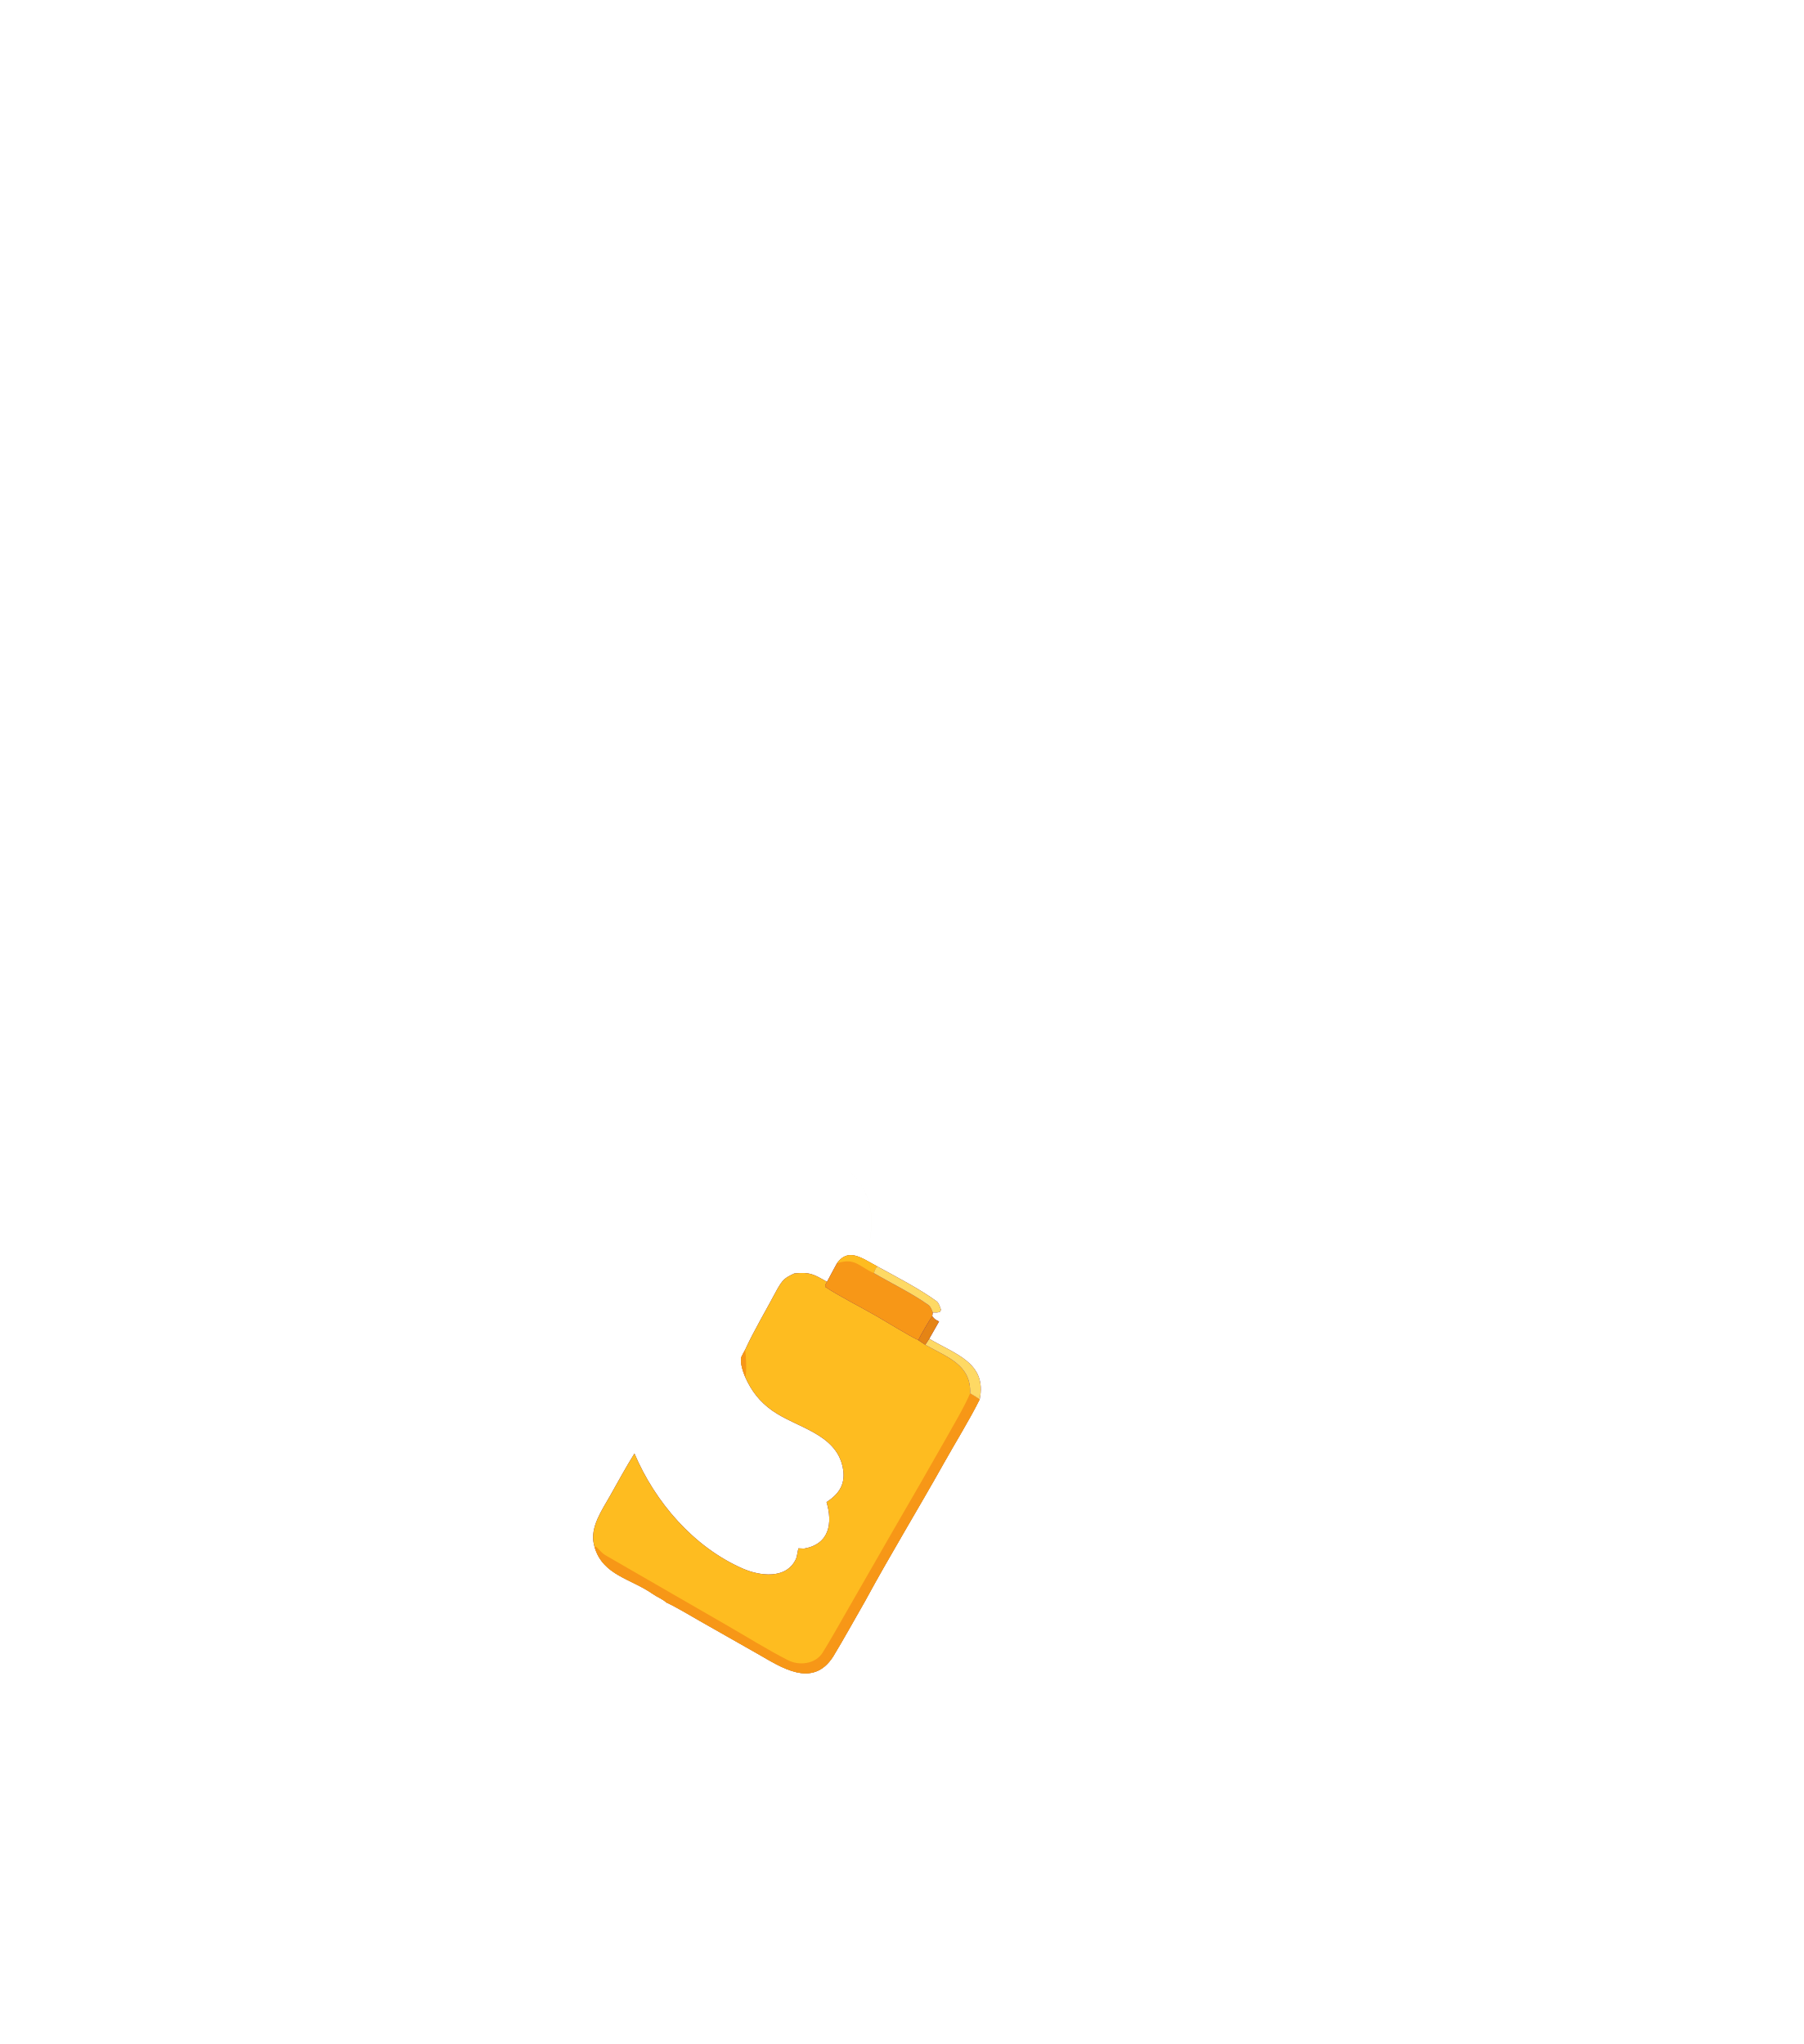
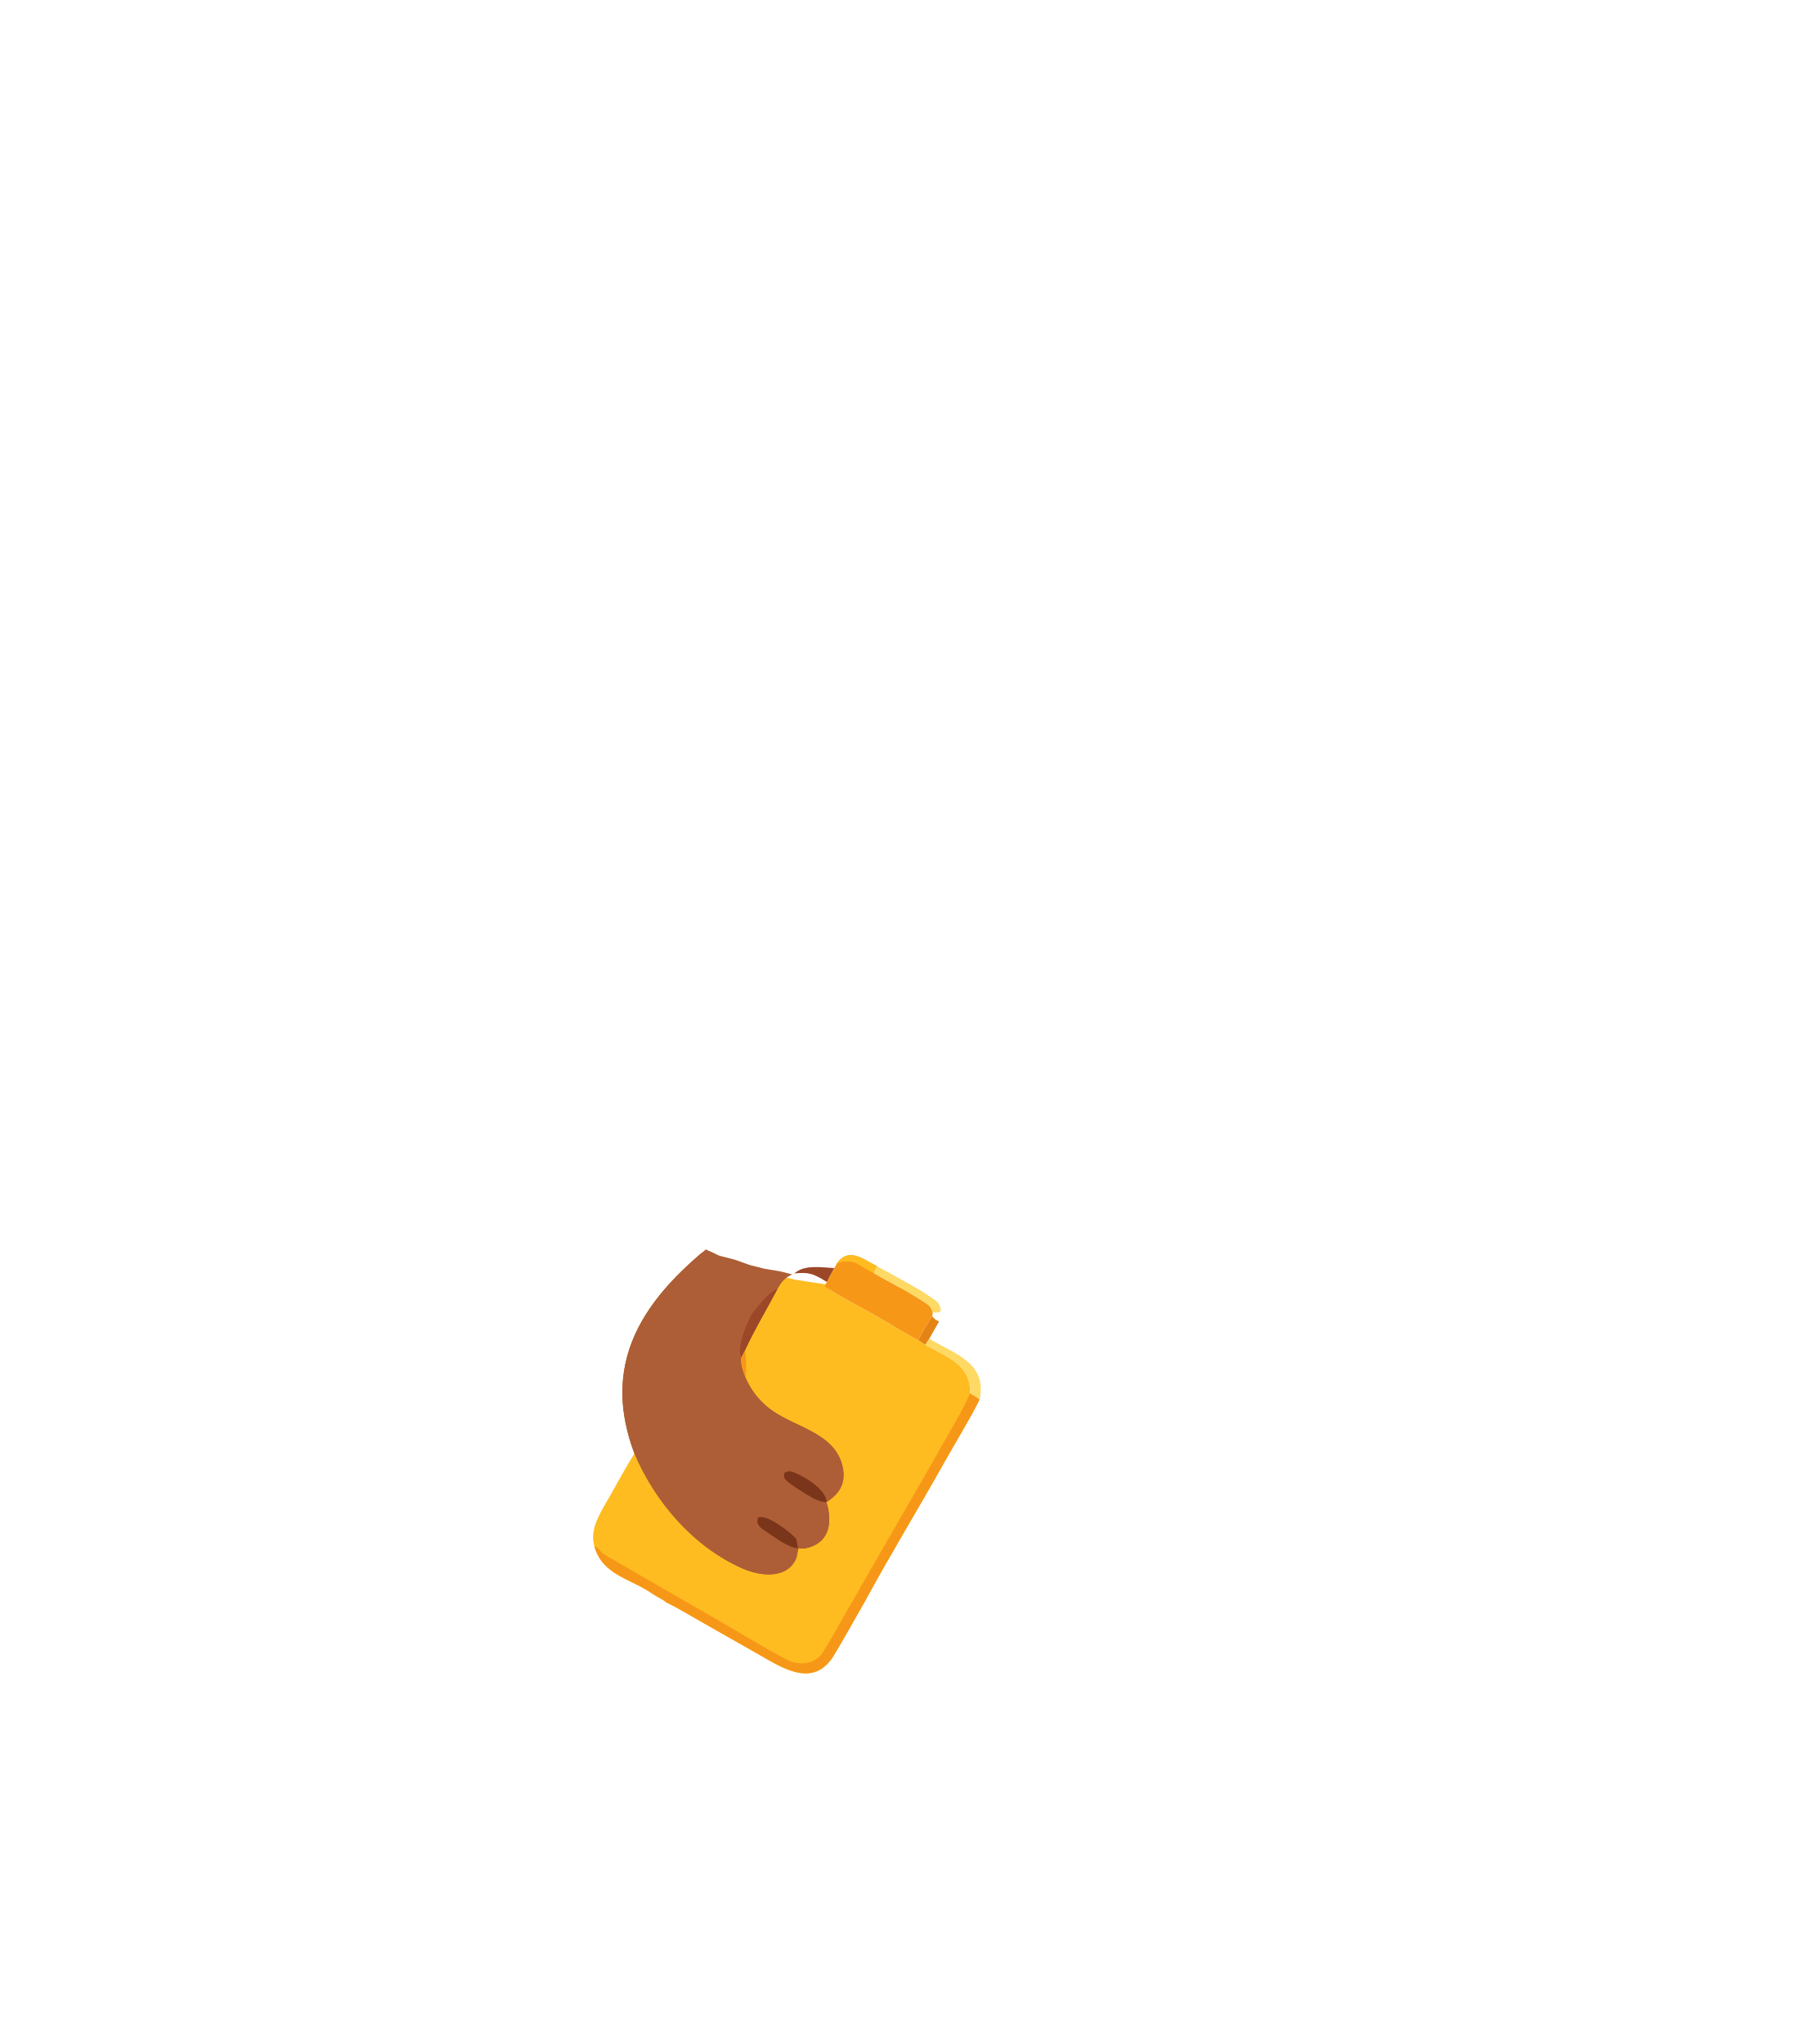
<svg xmlns="http://www.w3.org/2000/svg" width="1178" height="1335" viewBox="0 0 1178 1335" fill="none">
  <defs>
    <clipPath id="cb-point">
      <path d="M414.288 949.32C411.795 942.842 409.858 936.168 408.495 929.366C395.644 865.806 445.291 826.025 491.048 793.041C507.285 781.337 526.196 770.165 545.941 766.224C548.504 765.713 551.406 765.969 553.976 765.42L554.792 765.24C572.019 781.105 571.304 801.431 564.918 822.736C558.004 819.119 551.882 817.682 546.572 825.039L544.809 828.231L540.017 837.207C539.193 838.817 538.647 839.125 538.904 840.523C547.737 846.426 562.83 854.062 572.512 859.669C579.372 863.638 593.334 872.252 599.657 875.297L604.215 878.321C618.475 886.488 634.171 891.191 633.488 910.007C635.735 911.336 637.598 912.425 639.74 913.95C632.983 927.543 623.952 942.019 616.49 955.351C599.646 985.433 581.322 1015.41 564.906 1045.71C558.073 1057.6 551.195 1070.13 544.136 1081.8C530.644 1103.09 510.035 1088.86 494.593 1080.07L457.111 1058.78C451.167 1055.4 441.347 1049.49 435.526 1046.83L435.05 1046.61C433.168 1044.67 428.927 1042.94 426.574 1041.28C412.003 1030.96 393.758 1029.03 388.276 1010.49C388.092 1009.81 387.92 1009.13 387.761 1008.44C385.241 997.438 393.149 986.209 398.353 976.984C403.496 967.866 408.763 958.168 414.288 949.32Z" />
      <path d="M633.488 910.007C635.735 911.335 637.598 912.425 639.74 913.95C632.983 927.543 623.952 942.018 616.49 955.351C599.646 985.433 581.323 1015.41 564.906 1045.71C558.073 1057.6 551.195 1070.13 544.136 1081.8C530.644 1103.09 510.035 1088.86 494.593 1080.07L457.111 1058.78C451.167 1055.4 441.347 1049.49 435.526 1046.82L435.05 1046.61C433.168 1044.67 428.927 1042.94 426.574 1041.28C412.003 1030.96 393.758 1029.03 388.276 1010.49L388.577 1010.04C389.983 1010.07 391.82 1013.7 395.536 1015.88L474.932 1061.7C488.035 1069.26 501.058 1077.42 514.509 1084.31C521.939 1088.11 532.518 1086.88 537.203 1079.34C542.689 1070.5 547.818 1061.26 553.029 1052.19L583.493 999.111C594.91 979.508 606.214 959.836 617.404 940.1C622.098 931.762 629.935 918.514 633.488 910.007Z" />
      <path d="M486.587 881.551C487.153 885.207 487.713 896.207 486.69 899.586C485.293 896.292 483.056 889.878 484.052 886.402C484.737 884.883 485.784 883.055 486.587 881.551Z" />
      <path d="M546.572 825.039C551.882 817.682 558.004 819.119 564.917 822.736L572.772 827.091C571.472 828.981 571.33 829.315 570.631 831.505C581.858 838.078 595.862 844.89 606.41 852.426C607.598 853.276 608.625 855.789 609.094 857.24L608.758 859.7C607.172 861.645 600.712 872.81 599.656 875.297C593.334 872.252 579.372 863.638 572.512 859.668C562.829 854.062 547.737 846.426 538.904 840.522C538.646 839.125 539.193 838.817 540.016 837.207L544.809 828.231L546.572 825.039Z" />
      <path d="M546.572 825.039C551.882 817.682 558.004 819.119 564.917 822.736L572.772 827.091C571.472 828.981 571.33 829.315 570.631 831.505C560.694 827.082 558.463 821.3 546.572 825.039Z" />
      <path d="M606.784 874.389C623.711 884.459 644.662 890.118 639.74 913.951C637.598 912.426 635.735 911.336 633.488 910.008C634.171 891.191 618.475 886.488 604.215 878.321L606.784 874.389Z" />
      <path d="M572.772 827.091C584.139 833.285 601.147 842.148 611.603 849.907C613.064 850.991 613.93 853.77 614.461 855.502L613.804 856.82C611.918 857.431 611.122 857.277 609.094 857.24C608.625 855.789 607.598 853.276 606.41 852.425C595.863 844.89 581.858 838.078 570.632 831.505C571.33 829.315 571.472 828.98 572.772 827.091Z" />
      <path d="M599.656 875.297C600.712 872.81 607.172 861.645 608.758 859.7C610.4 861.73 610.854 861.9 613.201 863.112L606.784 874.388L604.215 878.32L599.656 875.297Z" />
    </clipPath>
-     <clipPath id="na-point">
-       <path clip-rule="evenodd" fill-rule="evenodd" d="M0 0H1178V1335H0ZM414.288 949.32C411.795 942.842 409.858 936.168 408.494 929.366C395.644 865.806 445.291 826.025 491.048 793.041C507.285 781.337 526.195 770.165 545.941 766.224C548.504 765.713 551.406 765.969 553.976 765.42L554.791 765.24C572.019 781.105 571.304 801.431 564.917 822.736C558.004 819.119 551.882 817.682 546.572 825.039L544.809 828.231L540.016 837.207C531.098 832.116 528.966 830.724 518.729 831.702C512.157 834.715 511.062 835.926 507.469 842.122C501.117 854.201 492.018 869.521 486.587 881.551C485.784 883.055 484.737 884.883 484.053 886.403C483.056 889.878 485.293 896.292 486.69 899.587C490.687 908.562 496.155 915.545 504.205 921.268C519.907 932.432 545.72 936.2 550.279 958.263C552.438 968.716 548.386 975.449 539.713 981.065C543.792 994.706 541.711 1008.48 525.076 1011.43L521.371 1011.26C520.732 1013.45 520.561 1016.45 519.67 1018.37C513.344 1031.69 496.086 1029.35 484.938 1024.45C452.839 1010.33 427.794 981.081 414.288 949.32Z" />
+     <clipPath id="lo-point">
+       <path d="M0 0H346.1V714.5L346.1 714.5 L355.3 729.0 L364.4 745.5 L373.7 758.1 L383.1 768.6 L392.6 777.1 L402.2 785.6 L411.7 793.1 L421.3 799.6 L431.0 805.1 L440.7 810.6 L450.4 815.2 L460.2 818.7 L469.9 823.2 L479.7 825.7 L489.5 829.2 L499.4 831.7 L509.2 833.3 L519.1 835.8 L528.9 837.3 L538.8 838.8 L548.8 839.3 L558.6 840.9 L568.6 841.4 L578.5 841.9 L588.5 841.4 L598.4 842.0 L608.4 843.5 L618.4 845.0 L628.4 846.5 L638.4 847.1 L648.4 848.6 L658.5 849.1 L668.5 849.6 L678.5 850.2 L688.6 849.7 L698.7 849.2 L708.8 849.7 L718.9 848.3 L729.0 847.8 L739.1 846.3 L749.3 844.8 L759.4 843.4 L769.6 841.9 L779.8 839.4 L789.9 836.9 L800.1 834.5 L810.4 831.0 L820.7 826.5 L830.9 823.1 L841.2 818.6 L851.6 813.1 L862.0 806.7V0H1178V1335H0Z" />
+     </clipPath>
+     <clipPath id="la-point">
+       <path d="M0 0H346.1V711.5L346.1 711.5 L355.3 726.0 L364.4 742.5 L373.7 755.1 L383.1 765.6 L392.6 774.1 L402.2 782.6 L411.7 790.1 L421.3 796.6 L431.0 802.1 L440.7 807.6 L450.4 812.2 L460.2 815.7 L469.9 820.2 L479.7 822.7 L489.5 826.2 L499.4 828.7 L509.2 830.3 L519.1 832.8 L528.9 834.3 L538.8 835.8 L548.8 836.3 L558.6 837.9 L568.6 838.4 L578.5 838.9 L588.5 838.4 L598.4 839.0 L608.4 840.5 L618.4 842.0 L628.4 843.5 L638.4 844.1 L648.4 845.6 L658.5 846.1 L668.5 846.6 L678.5 847.2 L688.6 846.7 L698.7 846.2 L708.8 846.7 L718.9 845.3 L729.0 844.8 L739.1 843.3 L749.3 841.8 L759.4 840.4 L769.6 838.9 L779.8 836.4 L789.9 833.9 L800.1 831.5 L810.4 828.0 L820.7 823.5 L830.9 820.1 L841.2 815.6 L851.6 810.1 L862.0 803.7V0H1178V1335H0Z" />
+     </clipPath>
+     <clipPath id="hz-point">
+       <path d="M346.1 0V717.5L346.1 717.5 L355.3 732.0 L364.4 748.5 L373.7 761.1 L383.1 771.6 L392.6 780.1 L402.2 788.6 L411.7 796.1 L421.3 802.6 L431.0 808.1 L440.7 813.6 L450.4 818.2 L460.2 821.7 L469.9 826.2 L479.7 828.7 L489.5 832.2 L499.4 834.7 L509.2 836.3 L519.1 838.8 L528.9 840.3 L538.8 841.8 L548.8 842.3 L558.6 843.9 L568.6 844.4 L578.5 844.9 L588.5 844.4 L598.4 845.0 L608.4 846.5 L618.4 848.0 L628.4 849.5 L638.4 850.1 L648.4 851.6 L658.5 852.1 L668.5 852.6 L678.5 853.2 L688.6 852.7 L698.7 852.2 L708.8 852.7 L718.9 851.3 L729.0 850.8 L739.1 849.3 L749.3 847.8 L759.4 846.4 L769.6 844.9 L779.8 842.4 L789.9 839.9 L800.1 837.5 L810.4 834.0 L820.7 829.5 L830.9 826.1 L841.2 821.6 L851.6 816.1 L862.0 809.7V0Z" />
    </clipPath>
  </defs>
  <g clip-path="url(#cb-point)">
-     <g clip-path="url(#na-point)">
-       <path d="M554.792 765.24C563.189 762.862 606.945 764.359 618.504 764.19C619.05 764.182 620.295 764.835 620.823 765.1C641.732 766.068 663.4 764.78 684.387 765.326C687.782 765.415 691.63 765.466 695.01 765.309C714.987 764.2 723.389 762.151 737.036 777.433C741.468 785.531 746.203 793.103 750.46 801.343C764.501 828.503 775.151 856.454 785.896 885.037L790.833 898.88C800.229 927.028 820.519 978.717 806.819 1005.79C805.586 1008.24 803.646 1011.12 802.509 1013.48C800.272 1029.15 796.509 1044.56 791.28 1059.5C787.177 1072.7 780.135 1089.37 774.454 1101.74C763.81 1124.38 752.214 1146.56 739.698 1168.22C727.024 1190.07 712.994 1212.51 700.994 1234.58C719.52 1235.97 739.805 1240.29 752.889 1254.82C758.995 1261.61 762.906 1271.61 762.12 1280.83C761.588 1287.97 758.145 1294.56 752.602 1299.08C749.796 1301.39 747.117 1302.81 743.721 1304.05C740.288 1305.3 738.014 1305.97 734.464 1306.88C724.409 1308.92 717.362 1309.45 707.09 1310.31L698.417 1310.52C696.317 1310.96 685.194 1311.03 682.596 1310.99C657.279 1310.52 631.133 1310.24 607.076 1301.58C581.588 1292.41 576.677 1271.27 584.948 1247.4C587.533 1239.94 589.982 1232.29 592.883 1224.85C601.305 1200.33 609.109 1177.53 615.898 1152.55C614.203 1151.7 604.708 1151.99 601.935 1151.91C593.924 1151.63 585.94 1150.82 578.035 1149.5C573.078 1148.67 561.761 1144.41 558.105 1144.11C531.503 1165.2 518.294 1179.53 497.313 1206.62C489.696 1218.1 482.226 1227.75 474.988 1239.98C470.21 1248.09 465.508 1256.25 460.882 1264.45C447.946 1287.19 438.068 1300.84 410.451 1306.42C405.438 1307.43 384.636 1309.93 380.542 1308.88L372.488 1308.78C364.63 1308.71 351.344 1307.26 344.091 1304.85C341.207 1304.14 338.556 1303.09 335.77 1302.06C328.727 1298.69 322.576 1294.33 319.348 1286.97C316.645 1280.81 316.346 1273.89 317.702 1267.36C320.748 1252.7 332.25 1241.67 344.458 1233.98C353.101 1228.53 362.062 1224.11 368.132 1215.48C379.562 1199.25 392.094 1165.26 399.521 1145.67C401.455 1140.57 416.437 1102.5 415.356 1100.1C415.749 1099.79 416.143 1099.49 416.536 1099.19C420.397 1089.67 427.553 1067.9 430.459 1059.31L431.537 1056.65C432.452 1053.6 433.967 1049.68 435.05 1046.61C433.168 1044.67 428.927 1042.94 426.574 1041.28C412.003 1030.96 393.758 1029.03 388.276 1010.49C388.092 1009.81 387.92 1009.13 387.761 1008.44C385.241 997.438 393.149 986.209 398.353 976.984C403.496 967.866 408.763 958.168 414.288 949.32C411.795 942.842 409.858 936.168 408.495 929.366C395.644 865.806 445.291 826.025 491.048 793.041C507.285 781.337 526.196 770.165 545.941 766.224C548.504 765.713 551.406 765.969 553.976 765.421L554.792 765.24Z" fill="#55157C" />
-       <path d="M776.702 1032.39C788.963 1027.38 793.331 1022.91 802.509 1013.47C800.272 1029.15 796.509 1044.56 791.28 1059.5C787.177 1072.7 780.135 1089.37 774.454 1101.74C763.81 1124.38 752.214 1146.56 739.698 1168.22C727.024 1190.07 712.994 1212.51 700.994 1234.58C719.52 1235.97 739.805 1240.29 752.889 1254.82C758.995 1261.61 762.906 1271.61 762.12 1280.83C761.588 1287.97 758.145 1294.56 752.602 1299.08C749.796 1301.39 747.117 1302.81 743.721 1304.05C740.288 1305.3 738.014 1305.97 734.464 1306.88C724.409 1308.92 717.362 1309.45 707.09 1310.31L698.417 1310.52C696.317 1310.96 685.194 1311.03 682.596 1310.99C657.279 1310.52 631.133 1310.24 607.076 1301.58C581.588 1292.41 576.677 1271.27 584.948 1247.4C587.533 1239.94 589.982 1232.29 592.883 1224.85C601.305 1200.33 609.109 1177.53 615.898 1152.55C614.203 1151.7 604.708 1151.99 601.935 1151.91C593.924 1151.63 585.94 1150.82 578.035 1149.5C573.078 1148.67 561.761 1144.41 558.105 1144.11C531.503 1165.2 518.294 1179.53 497.313 1206.62C489.696 1218.1 482.226 1227.75 474.988 1239.98C470.21 1248.09 465.508 1256.25 460.882 1264.45C447.946 1287.19 438.068 1300.84 410.451 1306.42C405.438 1307.43 384.636 1309.93 380.542 1308.88L372.488 1308.77C364.63 1308.71 351.344 1307.25 344.091 1304.85C341.207 1304.14 338.556 1303.09 335.77 1302.06C328.727 1298.69 322.576 1294.33 319.348 1286.97C316.645 1280.81 316.346 1273.89 317.702 1267.36C320.748 1252.7 332.25 1241.67 344.458 1233.98C353.101 1228.53 362.062 1224.11 368.132 1215.48C379.562 1199.25 392.094 1165.26 399.521 1145.67C401.455 1140.57 416.437 1102.5 415.356 1100.1C415.749 1099.79 416.143 1099.49 416.536 1099.19C420.397 1089.67 427.553 1067.9 430.459 1059.31L431.537 1056.64C432.452 1053.6 433.967 1049.68 435.05 1046.61L435.526 1046.82C441.347 1049.49 451.167 1055.4 457.111 1058.78L494.593 1080.07C510.035 1088.86 530.644 1103.09 544.136 1081.8L548.743 1090.27L548.996 1090.27C557.087 1105.47 574.872 1117.96 590.884 1123.38C620.517 1133.42 651.367 1130.21 679.131 1116.56C711.926 1100.46 736.85 1071.83 748.276 1037.13C758.894 1037.38 766.892 1036.21 776.702 1032.39Z" fill="#AD5E36" />
-       <path d="M435.05 1046.61L435.525 1046.82C441.347 1049.49 451.167 1055.4 457.111 1058.78L494.593 1080.07C510.035 1088.86 530.644 1103.09 544.136 1081.8L548.743 1090.27C541.772 1100.09 528.688 1106.31 516.748 1102.27C501.093 1096.96 484.646 1086.21 469.986 1078.16C457.326 1071.19 443.968 1063.95 431.536 1056.64C432.452 1053.6 433.967 1049.68 435.05 1046.61Z" fill="#9C4727" />
+     <g clip-path="url(#lo-point)">
      <path d="M414.288 949.32C411.795 942.842 409.858 936.168 408.495 929.366C395.644 865.806 445.291 826.025 491.048 793.041C507.285 781.337 526.196 770.165 545.941 766.224C548.504 765.713 551.406 765.969 553.976 765.42L554.792 765.24C572.019 781.105 571.304 801.431 564.918 822.736C558.004 819.119 551.882 817.682 546.572 825.039L544.809 828.231L540.017 837.207C539.193 838.817 538.647 839.125 538.904 840.523C547.737 846.426 562.83 854.062 572.512 859.669C579.372 863.638 593.334 872.252 599.657 875.297L604.215 878.321C618.475 886.488 634.171 891.191 633.488 910.007C635.735 911.336 637.598 912.425 639.74 913.95C632.983 927.543 623.952 942.019 616.49 955.351C599.646 985.433 581.322 1015.41 564.906 1045.71C558.073 1057.6 551.195 1070.13 544.136 1081.8C530.644 1103.09 510.035 1088.86 494.593 1080.07L457.111 1058.78C451.167 1055.4 441.347 1049.49 435.526 1046.83L435.05 1046.61C433.168 1044.67 428.927 1042.94 426.574 1041.28C412.003 1030.96 393.758 1029.03 388.276 1010.49C388.092 1009.81 387.92 1009.13 387.761 1008.44C385.241 997.438 393.149 986.209 398.353 976.984C403.496 967.866 408.763 958.168 414.288 949.32Z" fill="#FEBC20" />
      <path d="M414.288 949.32C411.795 942.842 409.858 936.168 408.494 929.366C395.644 865.806 445.291 826.025 491.048 793.041C507.285 781.337 526.195 770.165 545.941 766.224C548.504 765.713 551.406 765.969 553.976 765.42L554.791 765.24C572.019 781.105 571.304 801.431 564.917 822.736C558.004 819.119 551.882 817.682 546.572 825.039L544.809 828.231L540.016 837.207C531.098 832.116 528.966 830.724 518.729 831.702C512.157 834.715 511.062 835.926 507.469 842.122C501.117 854.201 492.018 869.521 486.587 881.551C485.784 883.055 484.737 884.883 484.053 886.403C483.056 889.878 485.293 896.292 486.69 899.587C490.687 908.562 496.155 915.545 504.205 921.268C519.907 932.432 545.72 936.2 550.279 958.263C552.438 968.716 548.386 975.449 539.713 981.065C543.792 994.706 541.711 1008.48 525.076 1011.43L521.371 1011.26C520.732 1013.45 520.561 1016.45 519.67 1018.37C513.344 1031.69 496.086 1029.35 484.938 1024.45C452.839 1010.33 427.794 981.081 414.288 949.32Z" fill="#AD5E36" />
      <path d="M484.053 886.403C480.588 880.707 488.41 861.157 492.403 856.273C495.279 852.761 502.879 842.94 507.469 842.122C501.118 854.201 492.018 869.521 486.588 881.551C485.784 883.055 484.737 884.883 484.053 886.403Z" fill="#9C4727" />
      <path d="M512.351 961.823C515.138 960.558 515.792 960.691 518.688 961.769C525.338 964.251 539.727 973.014 539.713 981.064C534.998 981.128 530.018 978.136 526.138 975.703C521.826 973.003 517.35 970.341 513.539 966.988C511.536 965.224 511.818 963.996 512.351 961.823Z" fill="#7A351A" />
      <path d="M521.02 1011.14C515.289 1011.42 503.629 1002.44 498.637 999.207C495.799 997.363 493.487 994.695 495.038 991.167C500.305 988.425 516.451 1000.88 519.942 1005.12C520.267 1006.67 520.997 1009.69 521.02 1011.14Z" fill="#7A351A" />
      <path d="M518.729 831.702C525.204 825.754 536.522 827.817 544.809 828.232L540.017 837.207C531.098 832.116 528.966 830.724 518.729 831.702Z" fill="#9C4727" />
      <path d="M633.488 910.007C635.735 911.335 637.598 912.425 639.74 913.95C632.983 927.543 623.952 942.018 616.49 955.351C599.646 985.433 581.323 1015.41 564.906 1045.71C558.073 1057.6 551.195 1070.13 544.136 1081.8C530.644 1103.09 510.035 1088.86 494.593 1080.07L457.111 1058.78C451.167 1055.4 441.347 1049.49 435.526 1046.82L435.05 1046.61C433.168 1044.67 428.927 1042.94 426.574 1041.28C412.003 1030.96 393.758 1029.03 388.276 1010.49L388.577 1010.04C389.983 1010.07 391.82 1013.7 395.536 1015.88L474.932 1061.7C488.035 1069.26 501.058 1077.42 514.509 1084.31C521.939 1088.11 532.518 1086.88 537.203 1079.34C542.689 1070.5 547.818 1061.26 553.029 1052.19L583.493 999.111C594.91 979.508 606.214 959.836 617.404 940.1C622.098 931.762 629.935 918.514 633.488 910.007Z" fill="#F79717" />
      <path d="M486.587 881.551C487.153 885.207 487.713 896.207 486.69 899.586C485.293 896.292 483.056 889.878 484.052 886.402C484.737 884.883 485.784 883.055 486.587 881.551Z" fill="#F79717" />
      <path d="M671.993 896.728C675.575 932.745 681.017 984.184 703.986 1013.81C715.662 1028.88 729.787 1035.09 748.276 1037.13C736.85 1071.83 711.926 1100.46 679.131 1116.56C651.367 1130.21 620.517 1133.42 590.884 1123.38C574.872 1117.96 557.087 1105.47 548.996 1090.27L548.743 1090.27L544.136 1081.8C551.195 1070.13 558.073 1057.6 564.906 1045.71L575.183 1045.76C593.052 1044.45 610.012 1037.38 623.506 1025.6C657.993 995.88 668.654 939.93 671.993 896.728Z" fill="#FFE9CF" />
      <path d="M564.906 1045.71L575.183 1045.76C572.353 1051.62 568.07 1058.47 564.758 1064.22C559.731 1072.95 554.575 1081.91 548.996 1090.27L548.743 1090.27L544.136 1081.8C551.195 1070.13 558.073 1057.6 564.906 1045.71Z" fill="#EABE97" />
      <path d="M620.823 765.1C641.732 766.068 663.4 764.78 684.387 765.326C687.782 765.415 691.63 765.466 695.01 765.308C692.401 772.258 687.187 782.129 683.813 788.935L666 825.006C651.301 803.32 636.947 785.405 620.823 765.1Z" fill="#AD5E36" />
      <path d="M546.572 825.039C551.882 817.682 558.004 819.119 564.917 822.736L572.772 827.091C571.472 828.981 571.33 829.315 570.631 831.505C581.858 838.078 595.862 844.89 606.41 852.426C607.598 853.276 608.625 855.789 609.094 857.24L608.758 859.7C607.172 861.645 600.712 872.81 599.656 875.297C593.334 872.252 579.372 863.638 572.512 859.668C562.829 854.062 547.737 846.426 538.904 840.522C538.646 839.125 539.193 838.817 540.016 837.207L544.809 828.231L546.572 825.039Z" fill="#F79717" />
      <path d="M546.572 825.039C551.882 817.682 558.004 819.119 564.917 822.736L572.772 827.091C571.472 828.981 571.33 829.315 570.631 831.505C560.694 827.082 558.463 821.3 546.572 825.039Z" fill="#FEBC20" />
      <path d="M606.784 874.389C623.711 884.459 644.662 890.118 639.74 913.951C637.598 912.426 635.735 911.336 633.488 910.008C634.171 891.191 618.475 886.488 604.215 878.321L606.784 874.389Z" fill="#FED964" />
      <path d="M572.772 827.091C584.139 833.285 601.147 842.148 611.603 849.907C613.064 850.991 613.93 853.77 614.461 855.502L613.804 856.82C611.918 857.431 611.122 857.277 609.094 857.24C608.625 855.789 607.598 853.276 606.41 852.425C595.863 844.89 581.858 838.078 570.632 831.505C571.33 829.315 571.472 828.98 572.772 827.091Z" fill="#FED964" />
      <path d="M599.656 875.297C600.712 872.81 607.172 861.645 608.758 859.7C610.4 861.73 610.854 861.9 613.201 863.112L606.784 874.388L604.215 878.32L599.656 875.297Z" fill="#E58415" />
      <path d="M375.696 1090.69C373.882 1090.38 368.975 1087.33 367.135 1086.22C351.796 1076.94 339.074 1063.91 330.172 1048.35C308.362 1010.77 308.681 967.749 325.31 928.469C337.932 898.647 359.03 862.618 340.684 830.777C330.766 813.569 309.624 806.146 290.554 807.913C265.589 809.893 245.218 824.067 229.881 843.143C224.282 850.104 218.948 865.206 207.981 861.322C201.121 858.893 201.827 850.636 203.858 845.04C213.628 820.095 233.659 800.102 257.478 788.329C299.018 767.796 357.817 775.112 379.054 820.815C394.843 854.796 382.832 891.043 370.307 923.798C358.725 954.092 352.439 989.494 367.186 1019.93C376.229 1038.78 389.684 1050.05 409.279 1056.96C417.235 1059 422.161 1059.64 430.459 1059.31C427.553 1067.9 420.397 1089.67 416.536 1099.19C416.142 1099.49 415.749 1099.79 415.356 1100.1C401.126 1099.65 388.492 1097.16 375.696 1090.69Z" fill="#AD5E36" />
      <path d="M409.279 1056.96C417.235 1059 422.161 1059.64 430.459 1059.31C427.553 1067.9 420.397 1089.67 416.536 1099.19C416.142 1099.49 415.749 1099.79 415.356 1100.1C401.126 1099.65 388.492 1097.16 375.696 1090.69C376.991 1089.87 381.066 1089.55 382.798 1089.29C395.226 1087.47 410.901 1079.85 411.287 1065.42C411.344 1063.29 409.674 1059.51 409.279 1056.96Z" fill="#9C4727" />
    </g>
+     <g clip-path="url(#la-point)">
+       <path d="M414.288 949.32C411.795 942.842 409.858 936.168 408.494 929.366C395.644 865.806 445.291 826.025 491.048 793.041C507.285 781.337 526.195 770.165 545.941 766.224C548.504 765.713 551.406 765.969 553.976 765.42L554.791 765.24C572.019 781.105 571.304 801.431 564.917 822.736C558.004 819.119 551.882 817.682 546.572 825.039L544.809 828.231L540.016 837.207C531.098 832.116 528.966 830.724 518.729 831.702C512.157 834.715 511.062 835.926 507.469 842.122C501.117 854.201 492.018 869.521 486.587 881.551C485.784 883.055 484.737 884.883 484.053 886.403C483.056 889.878 485.293 896.292 486.69 899.587C490.687 908.562 496.155 915.545 504.205 921.268C519.907 932.432 545.72 936.2 550.279 958.263C552.438 968.716 548.386 975.449 539.713 981.065C543.792 994.706 541.711 1008.48 525.076 1011.43L521.371 1011.26C520.732 1013.45 520.561 1016.45 519.67 1018.37C513.344 1031.69 496.086 1029.35 484.938 1024.45C452.839 1010.33 427.794 981.081 414.288 949.32Z" fill="#AD5E36" />
+       <path d="M484.053 886.403C480.588 880.707 488.41 861.157 492.403 856.273C495.279 852.761 502.879 842.94 507.469 842.122C501.118 854.201 492.018 869.521 486.588 881.551C485.784 883.055 484.737 884.883 484.053 886.403Z" fill="#9C4727" />
+       <path d="M512.351 961.823C515.138 960.558 515.792 960.691 518.688 961.769C525.338 964.251 539.727 973.014 539.713 981.064C534.998 981.128 530.018 978.136 526.138 975.703C521.826 973.003 517.35 970.341 513.539 966.988C511.536 965.224 511.818 963.996 512.351 961.823Z" fill="#7A351A" />
+       <path d="M521.02 1011.14C515.289 1011.42 503.629 1002.44 498.637 999.207C495.799 997.363 493.487 994.695 495.038 991.167C500.305 988.425 516.451 1000.88 519.942 1005.12C520.267 1006.67 520.997 1009.69 521.02 1011.14Z" fill="#7A351A" />
+     </g>
+     <g clip-path="url(#hz-point)">
+       <path d="M518.729 831.702C525.204 825.754 536.522 827.817 544.809 828.232L540.017 837.207C531.098 832.116 528.966 830.724 518.729 831.702Z" fill="#9C4727" />
+       <path d="M633.488 910.007C635.735 911.335 637.598 912.425 639.74 913.95C632.983 927.543 623.952 942.018 616.49 955.351C599.646 985.433 581.323 1015.41 564.906 1045.71C558.073 1057.6 551.195 1070.13 544.136 1081.8C530.644 1103.09 510.035 1088.86 494.593 1080.07L457.111 1058.78C451.167 1055.4 441.347 1049.49 435.526 1046.82L435.05 1046.61C433.168 1044.67 428.927 1042.94 426.574 1041.28C412.003 1030.96 393.758 1029.03 388.276 1010.49L388.577 1010.04C389.983 1010.07 391.82 1013.7 395.536 1015.88L474.932 1061.7C488.035 1069.26 501.058 1077.42 514.509 1084.31C521.939 1088.11 532.518 1086.88 537.203 1079.34C542.689 1070.5 547.818 1061.26 553.029 1052.19L583.493 999.111C594.91 979.508 606.214 959.836 617.404 940.1C622.098 931.762 629.935 918.514 633.488 910.007Z" fill="#F79717" />
+       <path d="M486.587 881.551C487.153 885.207 487.713 896.207 486.69 899.586C485.293 896.292 483.056 889.878 484.052 886.402C484.737 884.883 485.784 883.055 486.587 881.551Z" fill="#F79717" />
+       <path d="M671.993 896.728C675.575 932.745 681.017 984.184 703.986 1013.81C715.662 1028.88 729.787 1035.09 748.276 1037.13C736.85 1071.83 711.926 1100.46 679.131 1116.56C651.367 1130.21 620.517 1133.42 590.884 1123.38C574.872 1117.96 557.087 1105.47 548.996 1090.27L548.743 1090.27L544.136 1081.8C551.195 1070.13 558.073 1057.6 564.906 1045.71L575.183 1045.76C593.052 1044.45 610.012 1037.38 623.506 1025.6C657.993 995.88 668.654 939.93 671.993 896.728Z" fill="#FFE9CF" />
+       <path d="M564.906 1045.71L575.183 1045.76C572.353 1051.62 568.07 1058.47 564.758 1064.22C559.731 1072.95 554.575 1081.91 548.996 1090.27L548.743 1090.27L544.136 1081.8C551.195 1070.13 558.073 1057.6 564.906 1045.71Z" fill="#EABE97" />
+       <path d="M620.823 765.1C641.732 766.068 663.4 764.78 684.387 765.326C687.782 765.415 691.63 765.466 695.01 765.308C692.401 772.258 687.187 782.129 683.813 788.935L666 825.006C651.301 803.32 636.947 785.405 620.823 765.1Z" fill="#AD5E36" />
+       <path d="M546.572 825.039C551.882 817.682 558.004 819.119 564.917 822.736L572.772 827.091C571.472 828.981 571.33 829.315 570.631 831.505C581.858 838.078 595.862 844.89 606.41 852.426C607.598 853.276 608.625 855.789 609.094 857.24L608.758 859.7C607.172 861.645 600.712 872.81 599.656 875.297C593.334 872.252 579.372 863.638 572.512 859.668C562.829 854.062 547.737 846.426 538.904 840.522C538.646 839.125 539.193 838.817 540.016 837.207L544.809 828.231L546.572 825.039Z" fill="#F79717" />
+       <path d="M546.572 825.039C551.882 817.682 558.004 819.119 564.917 822.736L572.772 827.091C571.472 828.981 571.33 829.315 570.631 831.505C560.694 827.082 558.463 821.3 546.572 825.039Z" fill="#FEBC20" />
+       <path d="M606.784 874.389C623.711 884.459 644.662 890.118 639.74 913.951C637.598 912.426 635.735 911.336 633.488 910.008C634.171 891.191 618.475 886.488 604.215 878.321L606.784 874.389Z" fill="#FED964" />
+       <path d="M572.772 827.091C584.139 833.285 601.147 842.148 611.603 849.907C613.064 850.991 613.93 853.77 614.461 855.502L613.804 856.82C611.918 857.431 611.122 857.277 609.094 857.24C608.625 855.789 607.598 853.276 606.41 852.425C595.863 844.89 581.858 838.078 570.632 831.505C571.33 829.315 571.472 828.98 572.772 827.091Z" fill="#FED964" />
+       <path d="M599.656 875.297C600.712 872.81 607.172 861.645 608.758 859.7C610.4 861.73 610.854 861.9 613.201 863.112L606.784 874.388L604.215 878.32L599.656 875.297Z" fill="#E58415" />
+       <path d="M375.696 1090.69C373.882 1090.38 368.975 1087.33 367.135 1086.22C351.796 1076.94 339.074 1063.91 330.172 1048.35C308.362 1010.77 308.681 967.749 325.31 928.469C337.932 898.647 359.03 862.618 340.684 830.777C330.766 813.569 309.624 806.146 290.554 807.913C265.589 809.893 245.218 824.067 229.881 843.143C224.282 850.104 218.948 865.206 207.981 861.322C201.121 858.893 201.827 850.636 203.858 845.04C213.628 820.095 233.659 800.102 257.478 788.329C299.018 767.796 357.817 775.112 379.054 820.815C394.843 854.796 382.832 891.043 370.307 923.798C358.725 954.092 352.439 989.494 367.186 1019.93C376.229 1038.78 389.684 1050.05 409.279 1056.96C417.235 1059 422.161 1059.64 430.459 1059.31C427.553 1067.9 420.397 1089.67 416.536 1099.19C416.142 1099.49 415.749 1099.79 415.356 1100.1C401.126 1099.65 388.492 1097.16 375.696 1090.69Z" fill="#AD5E36" />
+       <path d="M409.279 1056.96C417.235 1059 422.161 1059.64 430.459 1059.31C427.553 1067.9 420.397 1089.67 416.536 1099.19C416.142 1099.49 415.749 1099.79 415.356 1100.1C401.126 1099.65 388.492 1097.16 375.696 1090.69C376.991 1089.87 381.066 1089.55 382.798 1089.29C395.226 1087.47 410.901 1079.85 411.287 1065.42C411.344 1063.29 409.674 1059.51 409.279 1056.96Z" fill="#9C4727" />
+     </g>
  </g>
</svg>
